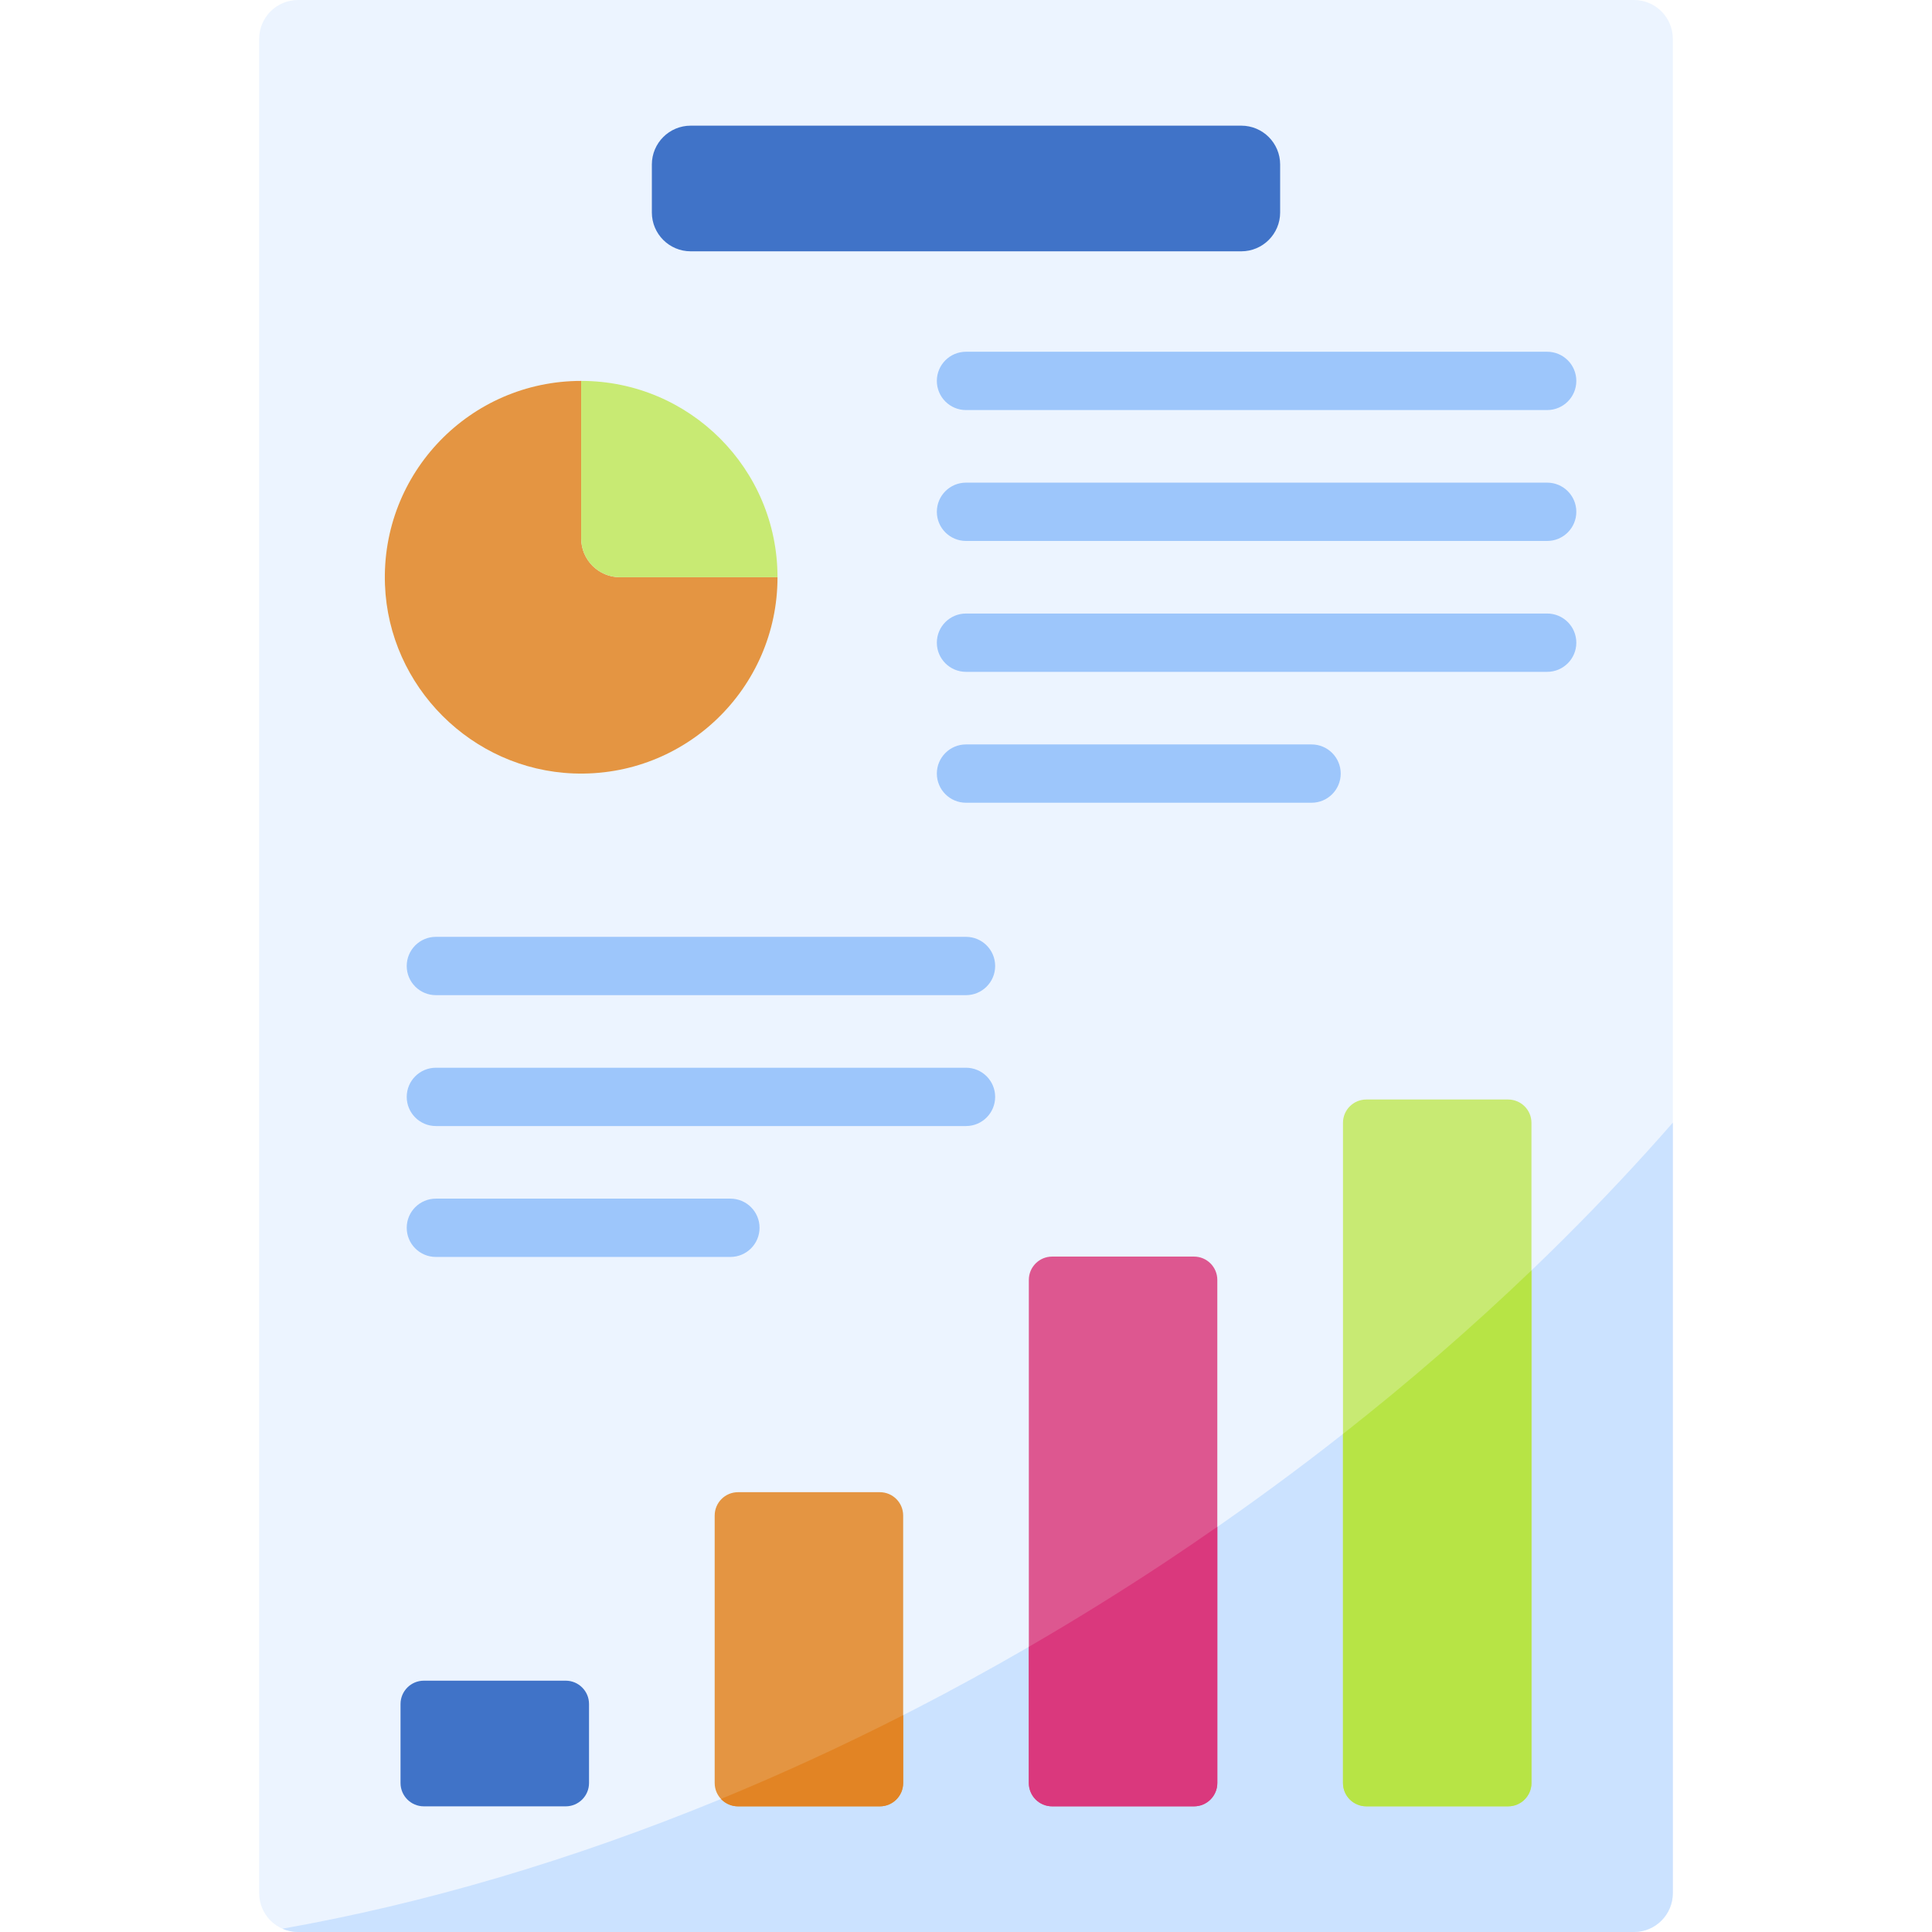
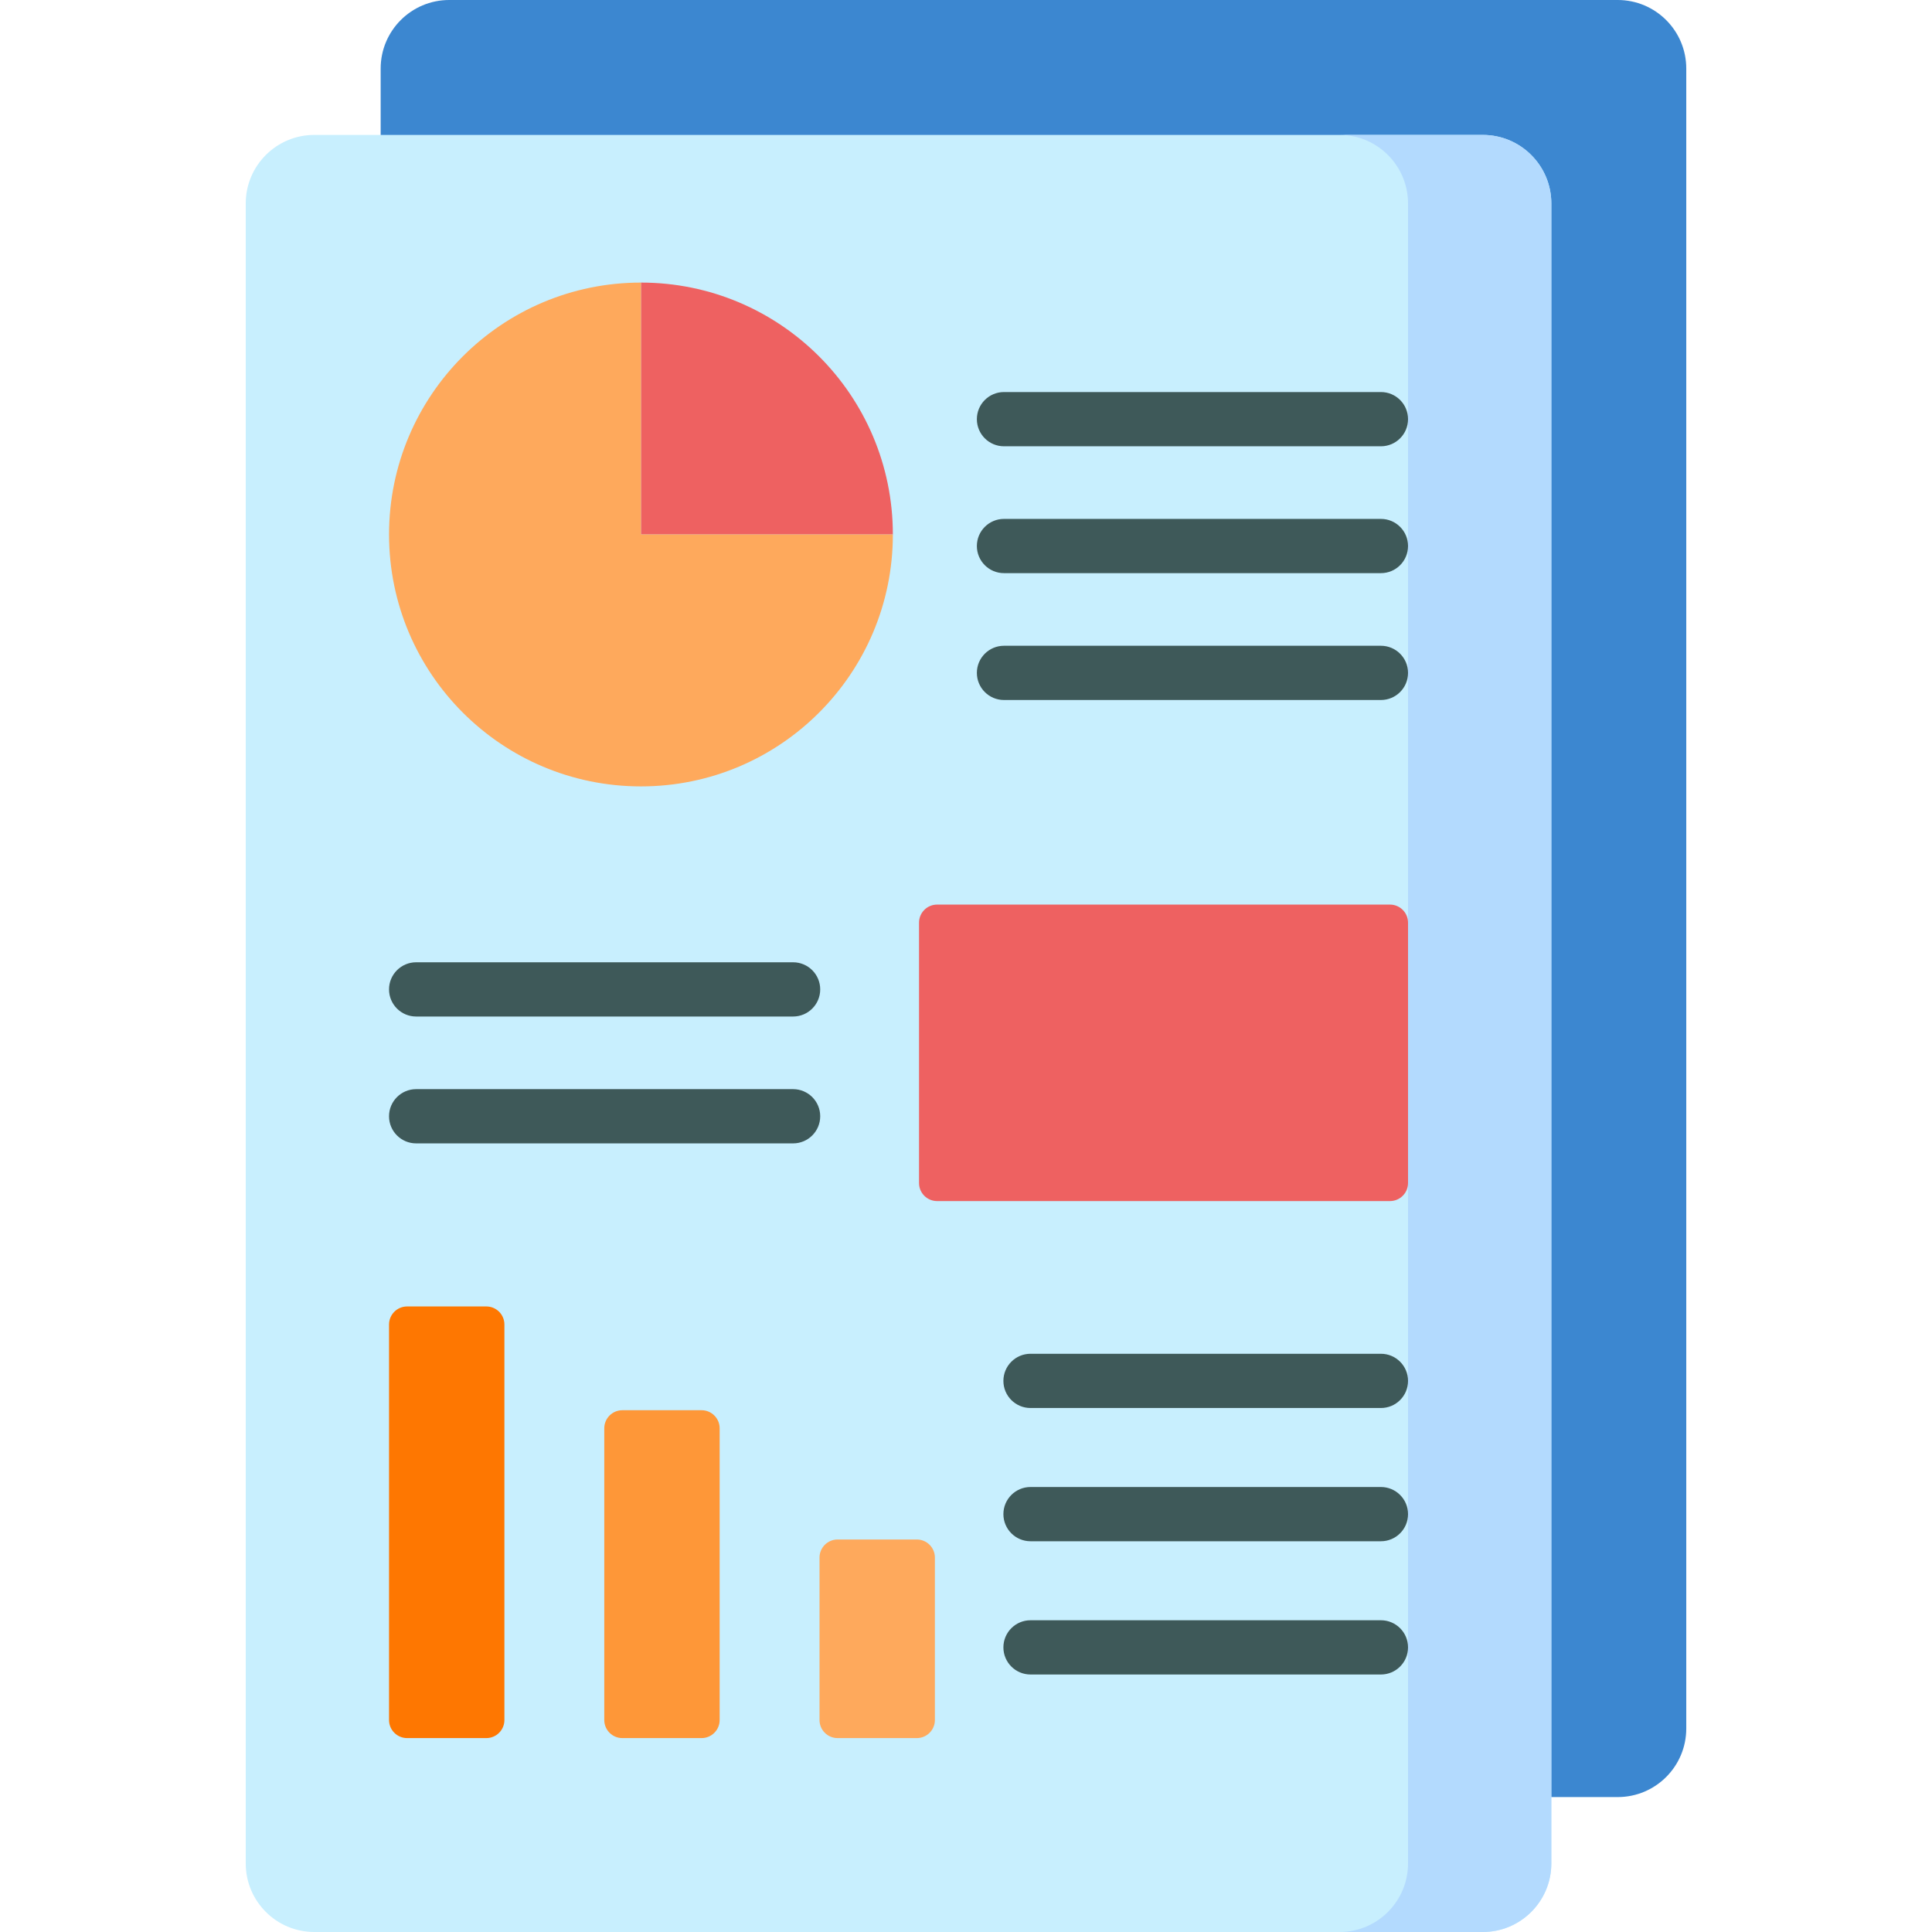
<svg xmlns="http://www.w3.org/2000/svg" id="Capa_1" enable-background="new 0 0 512 512" height="512" viewBox="0 0 512 512" width="512">
  <g>
-     <g>
-       <path d="m433.015 512h-354.03c-5.69 0-10.302-4.612-10.302-10.302v-491.396c0-5.69 4.612-10.302 10.302-10.302h354.031c5.69 0 10.302 4.612 10.302 10.302v491.396c-.001 5.69-4.613 10.302-10.303 10.302z" fill="#ecf4ff" />
-     </g>
-     <g>
-       <path d="m78.985 512h354.031c5.689 0 10.302-4.612 10.302-10.302v-204.178c-36.641 41.866-81.95 81.689-134.48 116.464-77.594 51.367-159.168 83.911-233.995 97.143 1.268.558 2.667.873 4.142.873z" fill="#cbe2ff" />
-     </g>
+     <path d="m428.707 476.243h-309.657c-10.035 0-18.171-8.135-18.171-18.171v-439.901c0-10.036 8.135-18.171 18.171-18.171h309.657c10.035 0 18.171 8.135 18.171 18.171v439.902c-.001 10.035-8.136 18.17-18.171 18.17z" fill="#3c87d0" />
+     <path d="m392.95 512h-309.657c-10.035 0-18.171-8.135-18.171-18.171v-439.902c0-10.035 8.135-18.171 18.171-18.171h309.657c10.035 0 18.171 8.135 18.171 18.171v439.902c0 10.036-8.135 18.171-18.171 18.171z" fill="#c8effe" />
+     <path d="m392.95 35.757h-37.975c10.035 0 18.171 8.135 18.171 18.171v439.902c0 10.035-8.135 18.171-18.171 18.171h37.975c10.035 0 18.171-8.135 18.171-18.171v-439.903c0-10.035-8.135-18.17-18.171-18.17z" fill="#b3dafe" />
    <g>
      <g>
-         <path d="m154.016 142.674v-41.731c-29.41 0-53.12 24.399-51.994 54.06 1.024 26.968 22.999 48.943 49.967 49.967 29.66 1.126 54.06-22.584 54.06-51.994h-41.731c-5.69 0-10.302-4.613-10.302-10.302z" fill="#e49542" />
+         <path d="m365.959 118.27h-99.892c-3.969 0-7.187-3.218-7.187-7.187 0-3.969 3.218-7.187 7.187-7.187h99.892c3.969 0 7.187 3.218 7.187 7.187-.001 3.97-3.218 7.187-7.187 7.187z" fill="#3e5959" />
      </g>
      <g>
-         <path d="m154.016 100.943v41.731c0 5.69 4.612 10.302 10.302 10.302h41.731c0-28.737-23.296-52.033-52.033-52.033z" fill="#c8ea73" />
+         <path d="m365.959 151.89h-99.892c-3.969 0-7.187-3.218-7.187-7.187 0-3.969 3.218-7.187 7.187-7.187h99.892c3.969 0 7.187 3.218 7.187 7.187-.001 3.969-3.218 7.187-7.187 7.187z" fill="#3e5959" />
+       </g>
+       <g>
+         <path d="m365.959 185.509h-99.892c-3.969 0-7.187-3.218-7.187-7.187 0-3.969 3.218-7.187 7.187-7.187h99.892c3.969 0 7.187 3.218 7.187 7.187-.001 3.97-3.218 7.187-7.187 7.187z" fill="#3e5959" />
      </g>
    </g>
    <g>
-       <path d="m172.748 43.603v12.697c0 5.69 4.612 10.302 10.302 10.302h145.9c5.69 0 10.302-4.612 10.302-10.302v-12.697c0-5.69-4.612-10.302-10.302-10.302h-145.9c-5.69 0-10.302 4.612-10.302 10.302z" fill="#4073c8" />
+       <path d="m365.959 373.137h-92.861c-3.969 0-7.187-3.218-7.187-7.187 0-3.969 3.218-7.187 7.187-7.187h92.861c3.969 0 7.187 3.218 7.187 7.187-.001 3.969-3.218 7.187-7.187 7.187z" fill="#3e5959" />
    </g>
    <g>
-       <g>
-         <path d="m106.146 451.579v20.939c0 3.414 2.767 6.181 6.181 6.181h37.589c3.414 0 6.181-2.767 6.181-6.181v-20.939c0-3.414-2.767-6.181-6.181-6.181h-37.589c-3.413 0-6.181 2.768-6.181 6.181z" fill="#4073c8" />
-       </g>
-       <g>
-         <path d="m189.398 401.628v70.89c0 3.414 2.767 6.181 6.181 6.181h37.589c3.414 0 6.181-2.767 6.181-6.181v-70.89c0-3.414-2.767-6.181-6.181-6.181h-37.589c-3.413 0-6.181 2.768-6.181 6.181z" fill="#e49542" />
-       </g>
-       <g>
-         <path d="m195.579 478.699h37.589c3.414 0 6.181-2.767 6.181-6.181v-17.984c-16.091 8.19-32.213 15.588-48.281 22.201 1.129 1.206 2.73 1.964 4.511 1.964z" fill="#e28424" />
-       </g>
-       <g>
-         <path d="m272.65 339.189v133.329c0 3.414 2.767 6.181 6.181 6.181h37.589c3.414 0 6.181-2.767 6.181-6.181v-133.329c0-3.414-2.767-6.181-6.181-6.181h-37.589c-3.413 0-6.181 2.767-6.181 6.181z" fill="#dd5790" />
-       </g>
-       <g>
-         <path d="m322.602 404.614c-4.538 3.157-9.113 6.29-13.765 9.369-11.98 7.931-24.056 15.405-36.186 22.437v36.098c0 3.414 2.767 6.181 6.181 6.181h37.589c3.414 0 6.181-2.767 6.181-6.181z" fill="#da387d" />
-       </g>
-       <g>
-         <path d="m355.902 297.563v174.955c0 3.414 2.767 6.181 6.181 6.181h37.589c3.414 0 6.181-2.767 6.181-6.181v-174.955c0-3.414-2.767-6.181-6.181-6.181h-37.589c-3.413 0-6.181 2.767-6.181 6.181z" fill="#c8ea73" />
-       </g>
-       <g>
-         <path d="m405.854 336.662c-15.552 14.911-32.222 29.413-49.951 43.349v92.506c0 3.414 2.767 6.181 6.181 6.181h37.589c3.414 0 6.181-2.767 6.181-6.181z" fill="#b7e445" />
-       </g>
+       <path d="m210.177 303.009h-99.892c-3.969 0-7.187-3.218-7.187-7.187 0-3.969 3.218-7.187 7.187-7.187h99.892c3.969 0 7.187 3.218 7.187 7.187 0 3.969-3.218 7.187-7.187 7.187z" fill="#3e5959" />
    </g>
    <g>
-       <path d="m410.016 108.67h-154.016c-4.268 0-7.726-3.459-7.726-7.726s3.459-7.726 7.726-7.726h154.016c4.268 0 7.726 3.459 7.726 7.726 0 4.266-3.458 7.726-7.726 7.726z" fill="#9dc6fb" />
+       <path d="m210.177 269.389h-99.892c-3.969 0-7.187-3.218-7.187-7.187 0-3.969 3.218-7.187 7.187-7.187h99.892c3.969 0 7.187 3.218 7.187 7.187 0 3.97-3.218 7.187-7.187 7.187z" fill="#3e5959" />
+     </g>
+     <path d="m169.859 74.888v66.757h66.757c0-36.868-29.888-66.757-66.757-66.757z" fill="#ee6161" />
+     <path d="m169.859 74.888c-36.869 0-66.757 29.888-66.757 66.757s29.888 66.757 66.757 66.757 66.757-29.888 66.757-66.757h-66.757z" fill="#fea95c" />
+     <path d="m368.354 318.3h-120.011c-2.646 0-4.791-2.145-4.791-4.791v-68.993c0-2.646 2.145-4.791 4.791-4.791h120.011c2.646 0 4.791 2.145 4.791 4.791v68.993c0 2.646-2.145 4.791-4.791 4.791z" fill="#ee6161" />
+     <path d="m128.883 460.612h-20.994c-2.646 0-4.791-2.145-4.791-4.791v-104.805c0-2.646 2.145-4.791 4.791-4.791h20.994c2.646 0 4.791 2.145 4.791 4.791v104.805c0 2.646-2.145 4.791-4.791 4.791z" fill="#fe7701" />
+     <path d="m185.924 460.612h-20.994c-2.646 0-4.791-2.145-4.791-4.791v-77.306c0-2.646 2.145-4.791 4.791-4.791h20.994c2.646 0 4.791 2.145 4.791 4.791v77.306c0 2.646-2.145 4.791-4.791 4.791z" fill="#fe9738" />
+     <path d="m242.966 460.612h-20.994c-2.646 0-4.791-2.145-4.791-4.791v-43.046c0-2.646 2.145-4.791 4.791-4.791h20.994c2.646 0 4.791 2.145 4.791 4.791v43.046c0 2.646-2.145 4.791-4.791 4.791z" fill="#fea95c" />
+     <g>
+       <path d="m365.959 408.448h-92.861c-3.969 0-7.187-3.218-7.187-7.187 0-3.969 3.218-7.187 7.187-7.187h92.861c3.969 0 7.187 3.218 7.187 7.187-.001 3.97-3.218 7.187-7.187 7.187z" fill="#3e5959" />
    </g>
    <g>
-       <path d="m410.016 143.358h-154.016c-4.268 0-7.726-3.459-7.726-7.726s3.459-7.726 7.726-7.726h154.016c4.268 0 7.726 3.459 7.726 7.726s-3.458 7.726-7.726 7.726z" fill="#9dc6fb" />
-     </g>
-     <g>
-       <path d="m410.016 178.046h-154.016c-4.268 0-7.726-3.459-7.726-7.726s3.459-7.726 7.726-7.726h154.016c4.268 0 7.726 3.459 7.726 7.726s-3.458 7.726-7.726 7.726z" fill="#9dc6fb" />
-     </g>
-     <g>
-       <path d="m347.577 212.734h-91.577c-4.268 0-7.726-3.459-7.726-7.726s3.459-7.726 7.726-7.726h91.577c4.268 0 7.726 3.459 7.726 7.726.001 4.267-3.458 7.726-7.726 7.726z" fill="#9dc6fb" />
-     </g>
-     <g>
-       <g>
-         <path d="m256 263.726h-140.488c-4.268 0-7.726-3.459-7.726-7.726s3.459-7.726 7.726-7.726h140.488c4.268 0 7.726 3.459 7.726 7.726s-3.458 7.726-7.726 7.726z" fill="#9dc6fb" />
-       </g>
-       <g>
-         <path d="m256 298.414h-140.488c-4.268 0-7.726-3.459-7.726-7.726s3.459-7.726 7.726-7.726h140.488c4.268 0 7.726 3.459 7.726 7.726s-3.458 7.726-7.726 7.726z" fill="#9dc6fb" />
-       </g>
-       <g>
-         <path d="m193.561 333.103h-78.049c-4.268 0-7.726-3.459-7.726-7.726s3.459-7.726 7.726-7.726h78.049c4.268 0 7.726 3.459 7.726 7.726.001 4.267-3.458 7.726-7.726 7.726z" fill="#9dc6fb" />
-       </g>
+       <path d="m365.959 443.76h-92.861c-3.969 0-7.187-3.218-7.187-7.187 0-3.969 3.218-7.187 7.187-7.187h92.861c3.969 0 7.187 3.218 7.187 7.187-.001 3.969-3.218 7.187-7.187 7.187z" fill="#3e5959" />
    </g>
  </g>
</svg>
